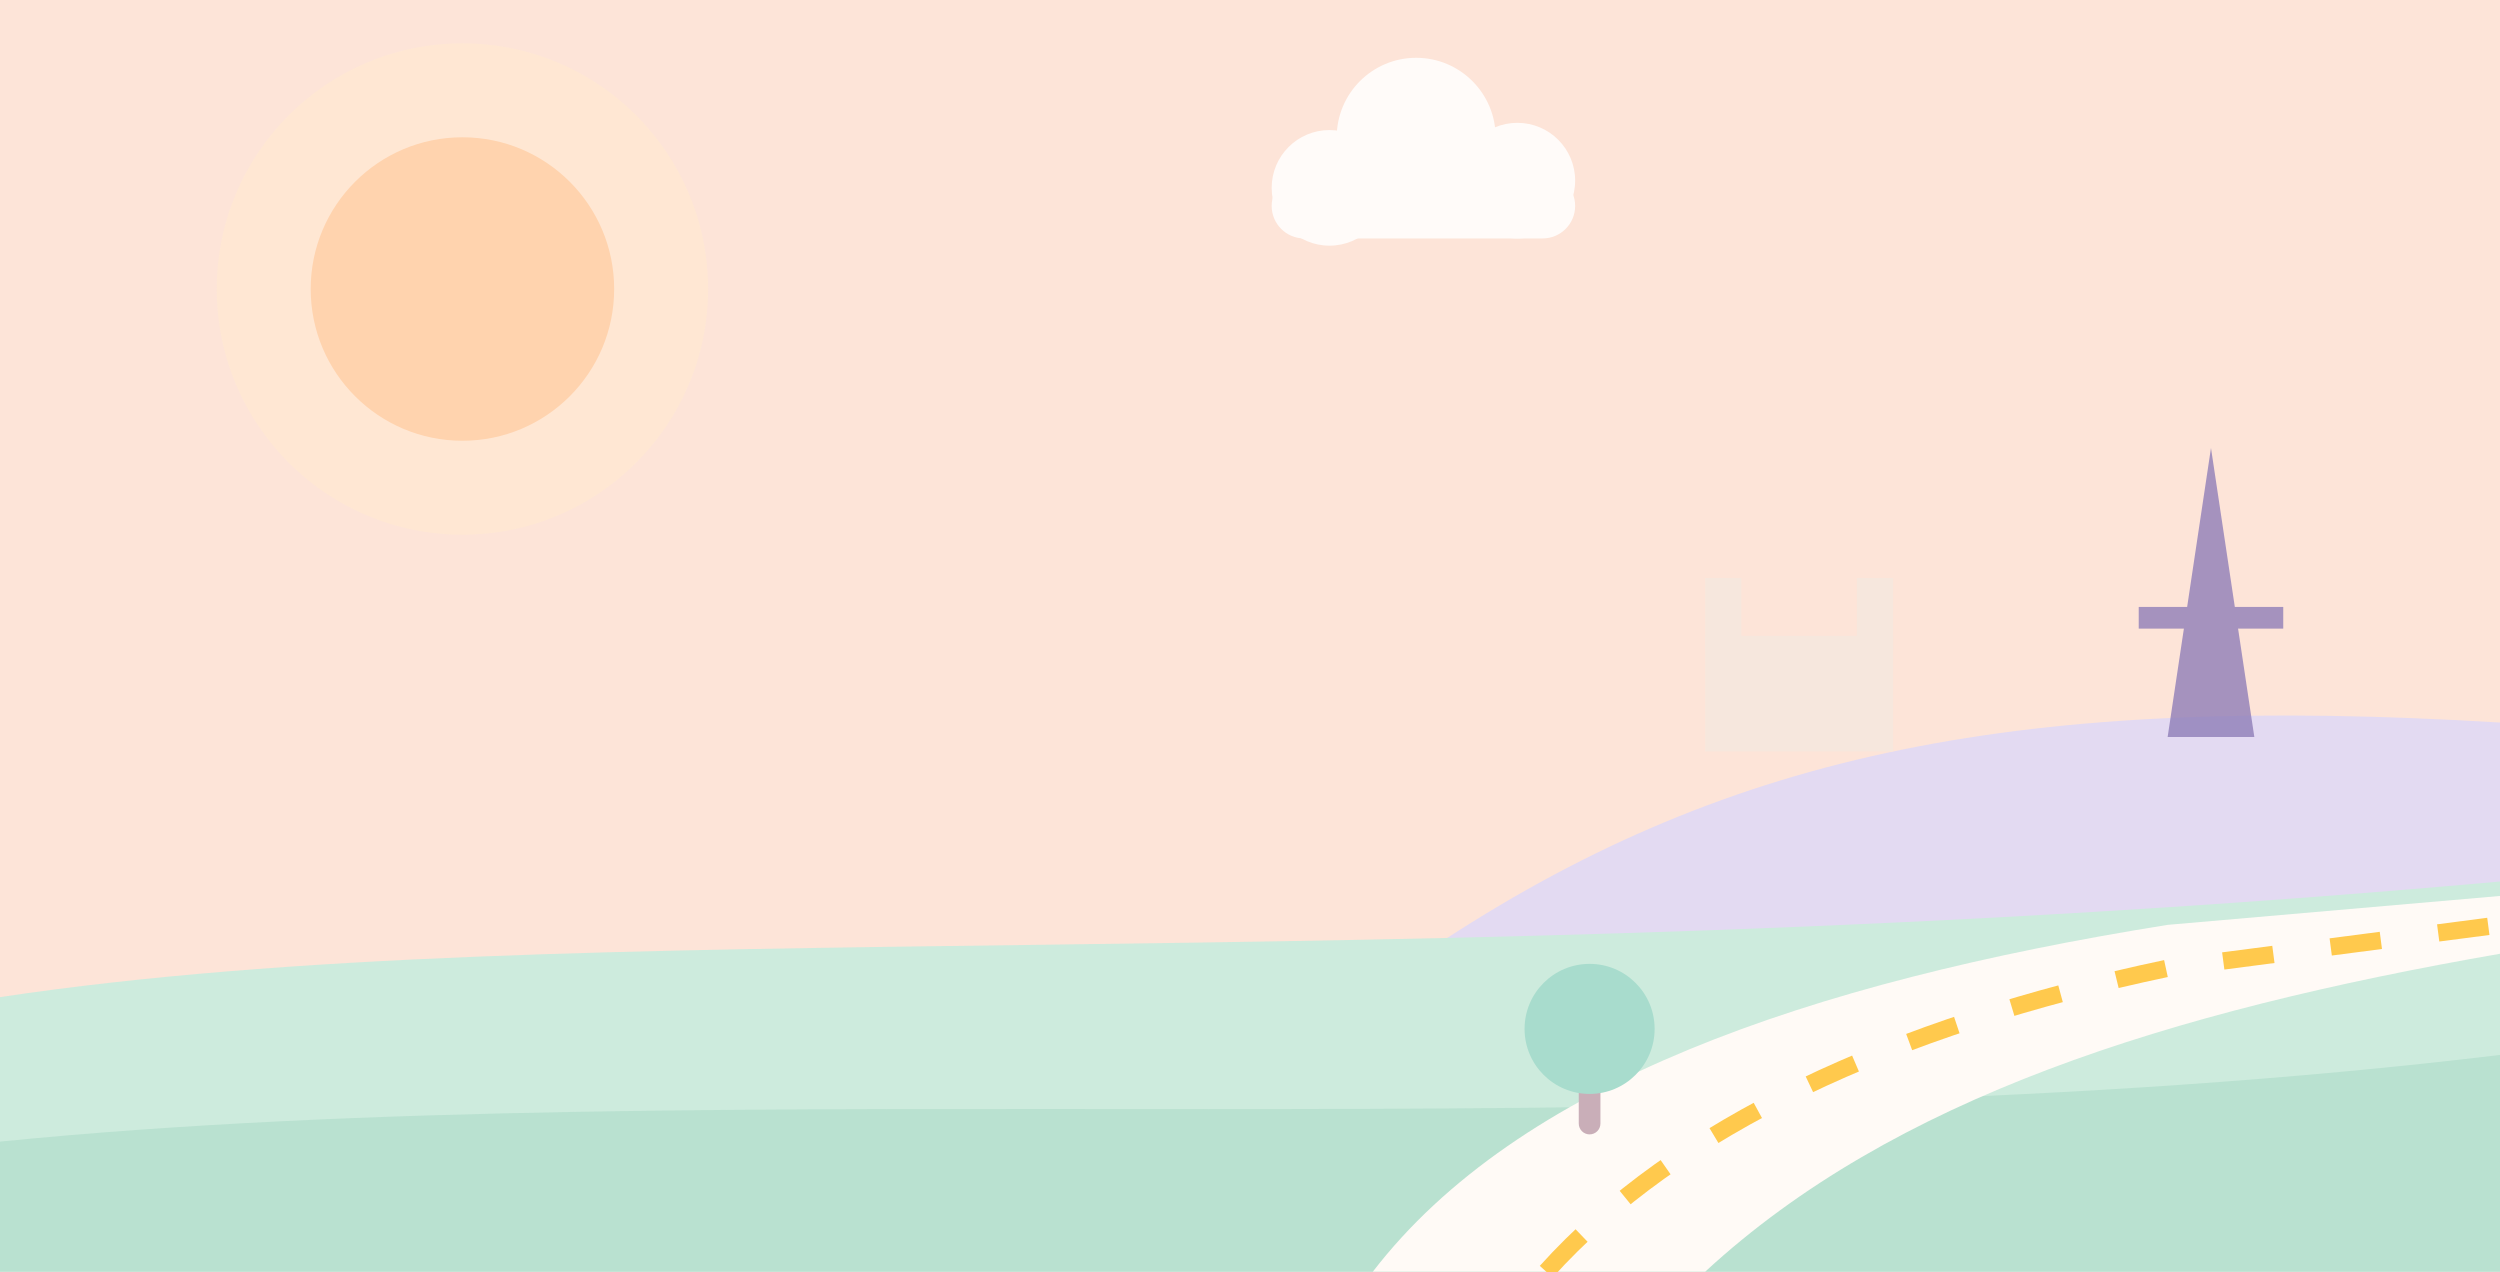
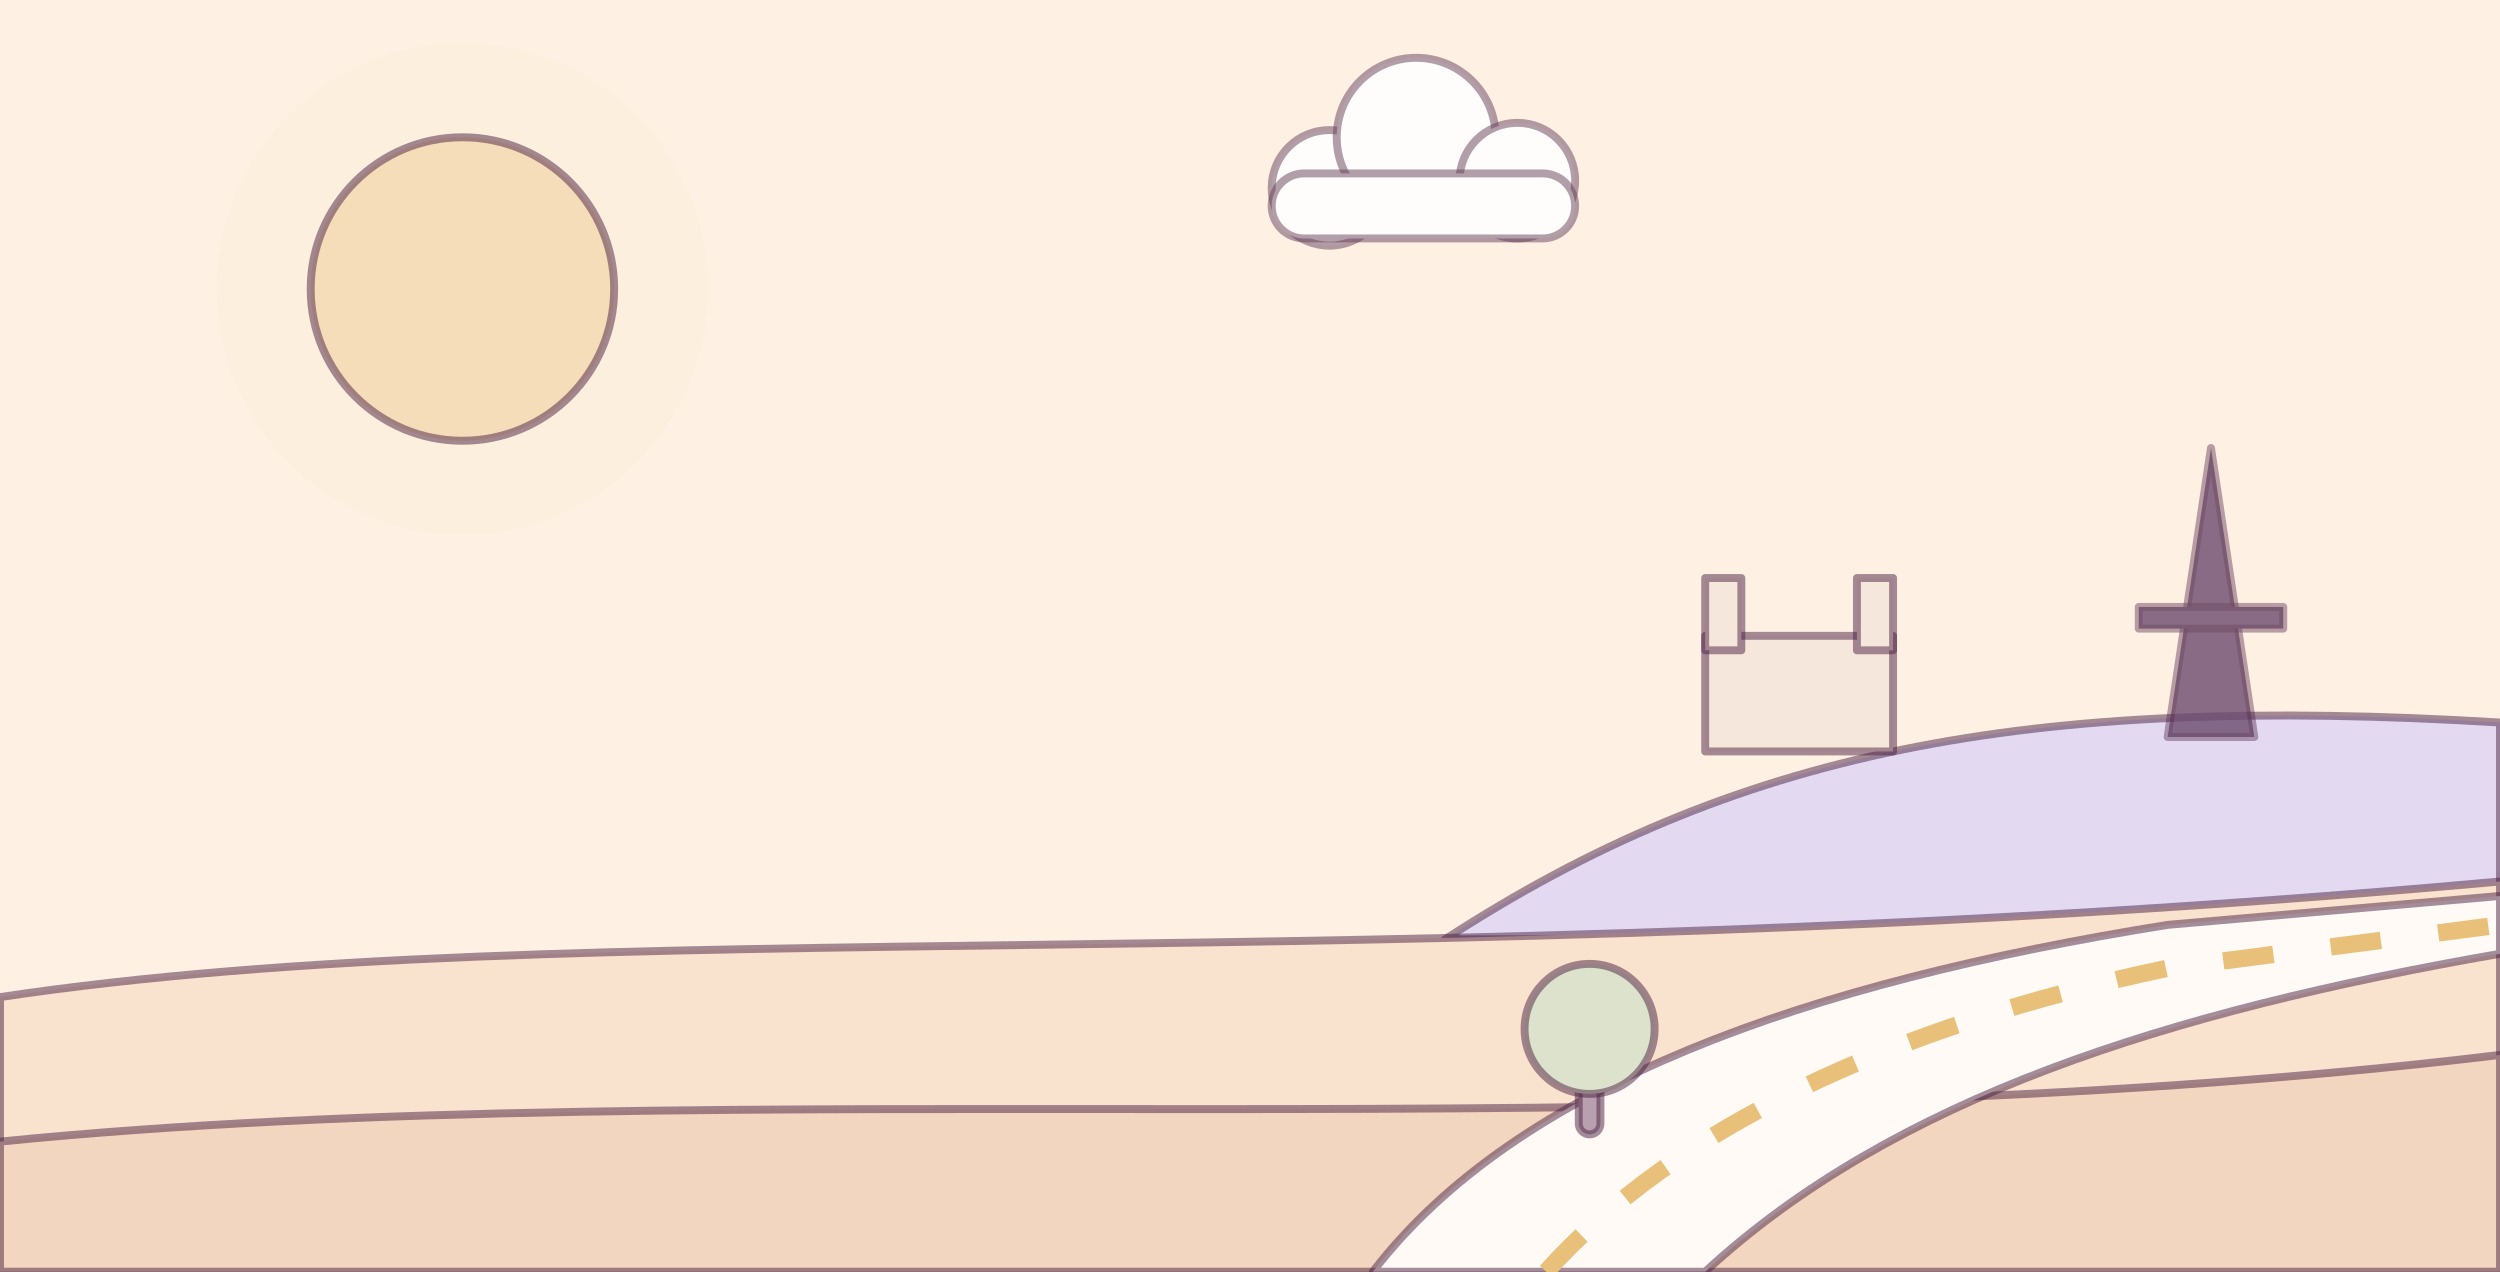
<svg xmlns="http://www.w3.org/2000/svg" viewBox="0 0 346 176" width="346" height="176">
-   <rect width="346" height="176" fill="#FDE4D8" />
-   <circle cx="64" cy="40" r="34" fill="#FFE8D2" opacity="0.85" />
-   <circle cx="64" cy="40" r="21" fill="#FFD3AE" />
-   <g fill="#FFFFFF" opacity="0.85">
-     <circle cx="184" cy="26" r="8" />
-     <circle cx="196" cy="19" r="11" />
-     <circle cx="210" cy="25" r="8" />
-     <rect x="176" y="24" width="42" height="9" rx="4.5" />
+   <style>.l path:not([stroke]):not([opacity]),.l polygon:not([stroke]):not([opacity]),.l rect:not([stroke]):not([opacity]),.l circle:not([stroke]):not([opacity]),.l ellipse:not([stroke]):not([opacity]){stroke:#4A2140;stroke-opacity:.5;stroke-width:1.1;stroke-linejoin:round;stroke-linecap:round}.l g[opacity] *{stroke:none}</style>
+   <rect width="346" height="176" fill="#FFF0E4" />
+   <g class="l">
+     <circle cx="64" cy="40" r="34" fill="#FBEEDD" opacity="0.85" />
+     <circle cx="64" cy="40" r="21" fill="#F6DDBA" />
+     <g fill="#FFFFFF" opacity="0.85">
+       <circle cx="184" cy="26" r="8" />
+       <circle cx="196" cy="19" r="11" />
+       <circle cx="210" cy="25" r="8" />
+       <rect x="176" y="24" width="42" height="9" rx="4.5" />
+     </g>
+     <path d="M200 130 C240 104 280 96 346 100 V130Z" fill="#E3DAF2" />
+     <g fill="#6B4A6E" opacity="0.8">
+       <path d="M300 102 L306 62 L312 102Z" />
+       <rect x="296" y="84" width="20" height="3" />
+     </g>
+     <rect x="236" y="88" width="26" height="16" fill="#F6E7DD" />
+     <rect x="236" y="80" width="5" height="10" fill="#F6E7DD" />
+     <rect x="257" y="80" width="5" height="10" fill="#F6E7DD" />
+     <path d="M0 138 C80 126 190 136 346 122 V176 H0 Z" fill="#F9E3CF" />
+     <path d="M0 158 C100 148 230 160 346 146 V176 H0 Z" fill="#F3D6BF" />
+     <path d="M190 176 C210 150 250 136 300 128 L346 124 V132 C300 140 262 152 236 176 Z" fill="#FFFAF6" />
+     <path d="M214 176 C232 156 262 142 300 134 L346 128" fill="none" stroke="#E8C07A" stroke-width="2.4" stroke-dasharray="7 8" />
+     <rect x="218.5" y="146" width="3" height="11" rx="1.5" fill="#B9A0AE" />
+     <circle cx="220" cy="142.4" r="9" fill="#DCE2CB" />
  </g>
-   <path d="M200 130 C240 104 280 96 346 100 V130Z" fill="#E3DAF2" />
-   <g fill="#8F7DB8" opacity="0.8">
-     <path d="M300 102 L306 62 L312 102Z" />
-     <rect x="296" y="84" width="20" height="3" />
-   </g>
-   <rect x="236" y="88" width="26" height="16" fill="#F6E7DD" />
-   <rect x="236" y="80" width="5" height="10" fill="#F6E7DD" />
-   <rect x="257" y="80" width="5" height="10" fill="#F6E7DD" />
-   <path d="M0 138 C80 126 190 136 346 122 V176 H0 Z" fill="#CDEBDD" />
-   <path d="M0 158 C100 148 230 160 346 146 V176 H0 Z" fill="#B9E1D0" />
-   <path d="M190 176 C210 150 250 136 300 128 L346 124 V132 C300 140 262 152 236 176 Z" fill="#FFFAF6" />
-   <path d="M214 176 C232 156 262 142 300 134 L346 128" fill="none" stroke="#FFC94D" stroke-width="2.4" stroke-dasharray="7 8" />
-   <rect x="218.5" y="146" width="3" height="11" rx="1.5" fill="#C9AEB8" />
-   <circle cx="220" cy="142.4" r="9" fill="#A8DCCD" />
</svg>
